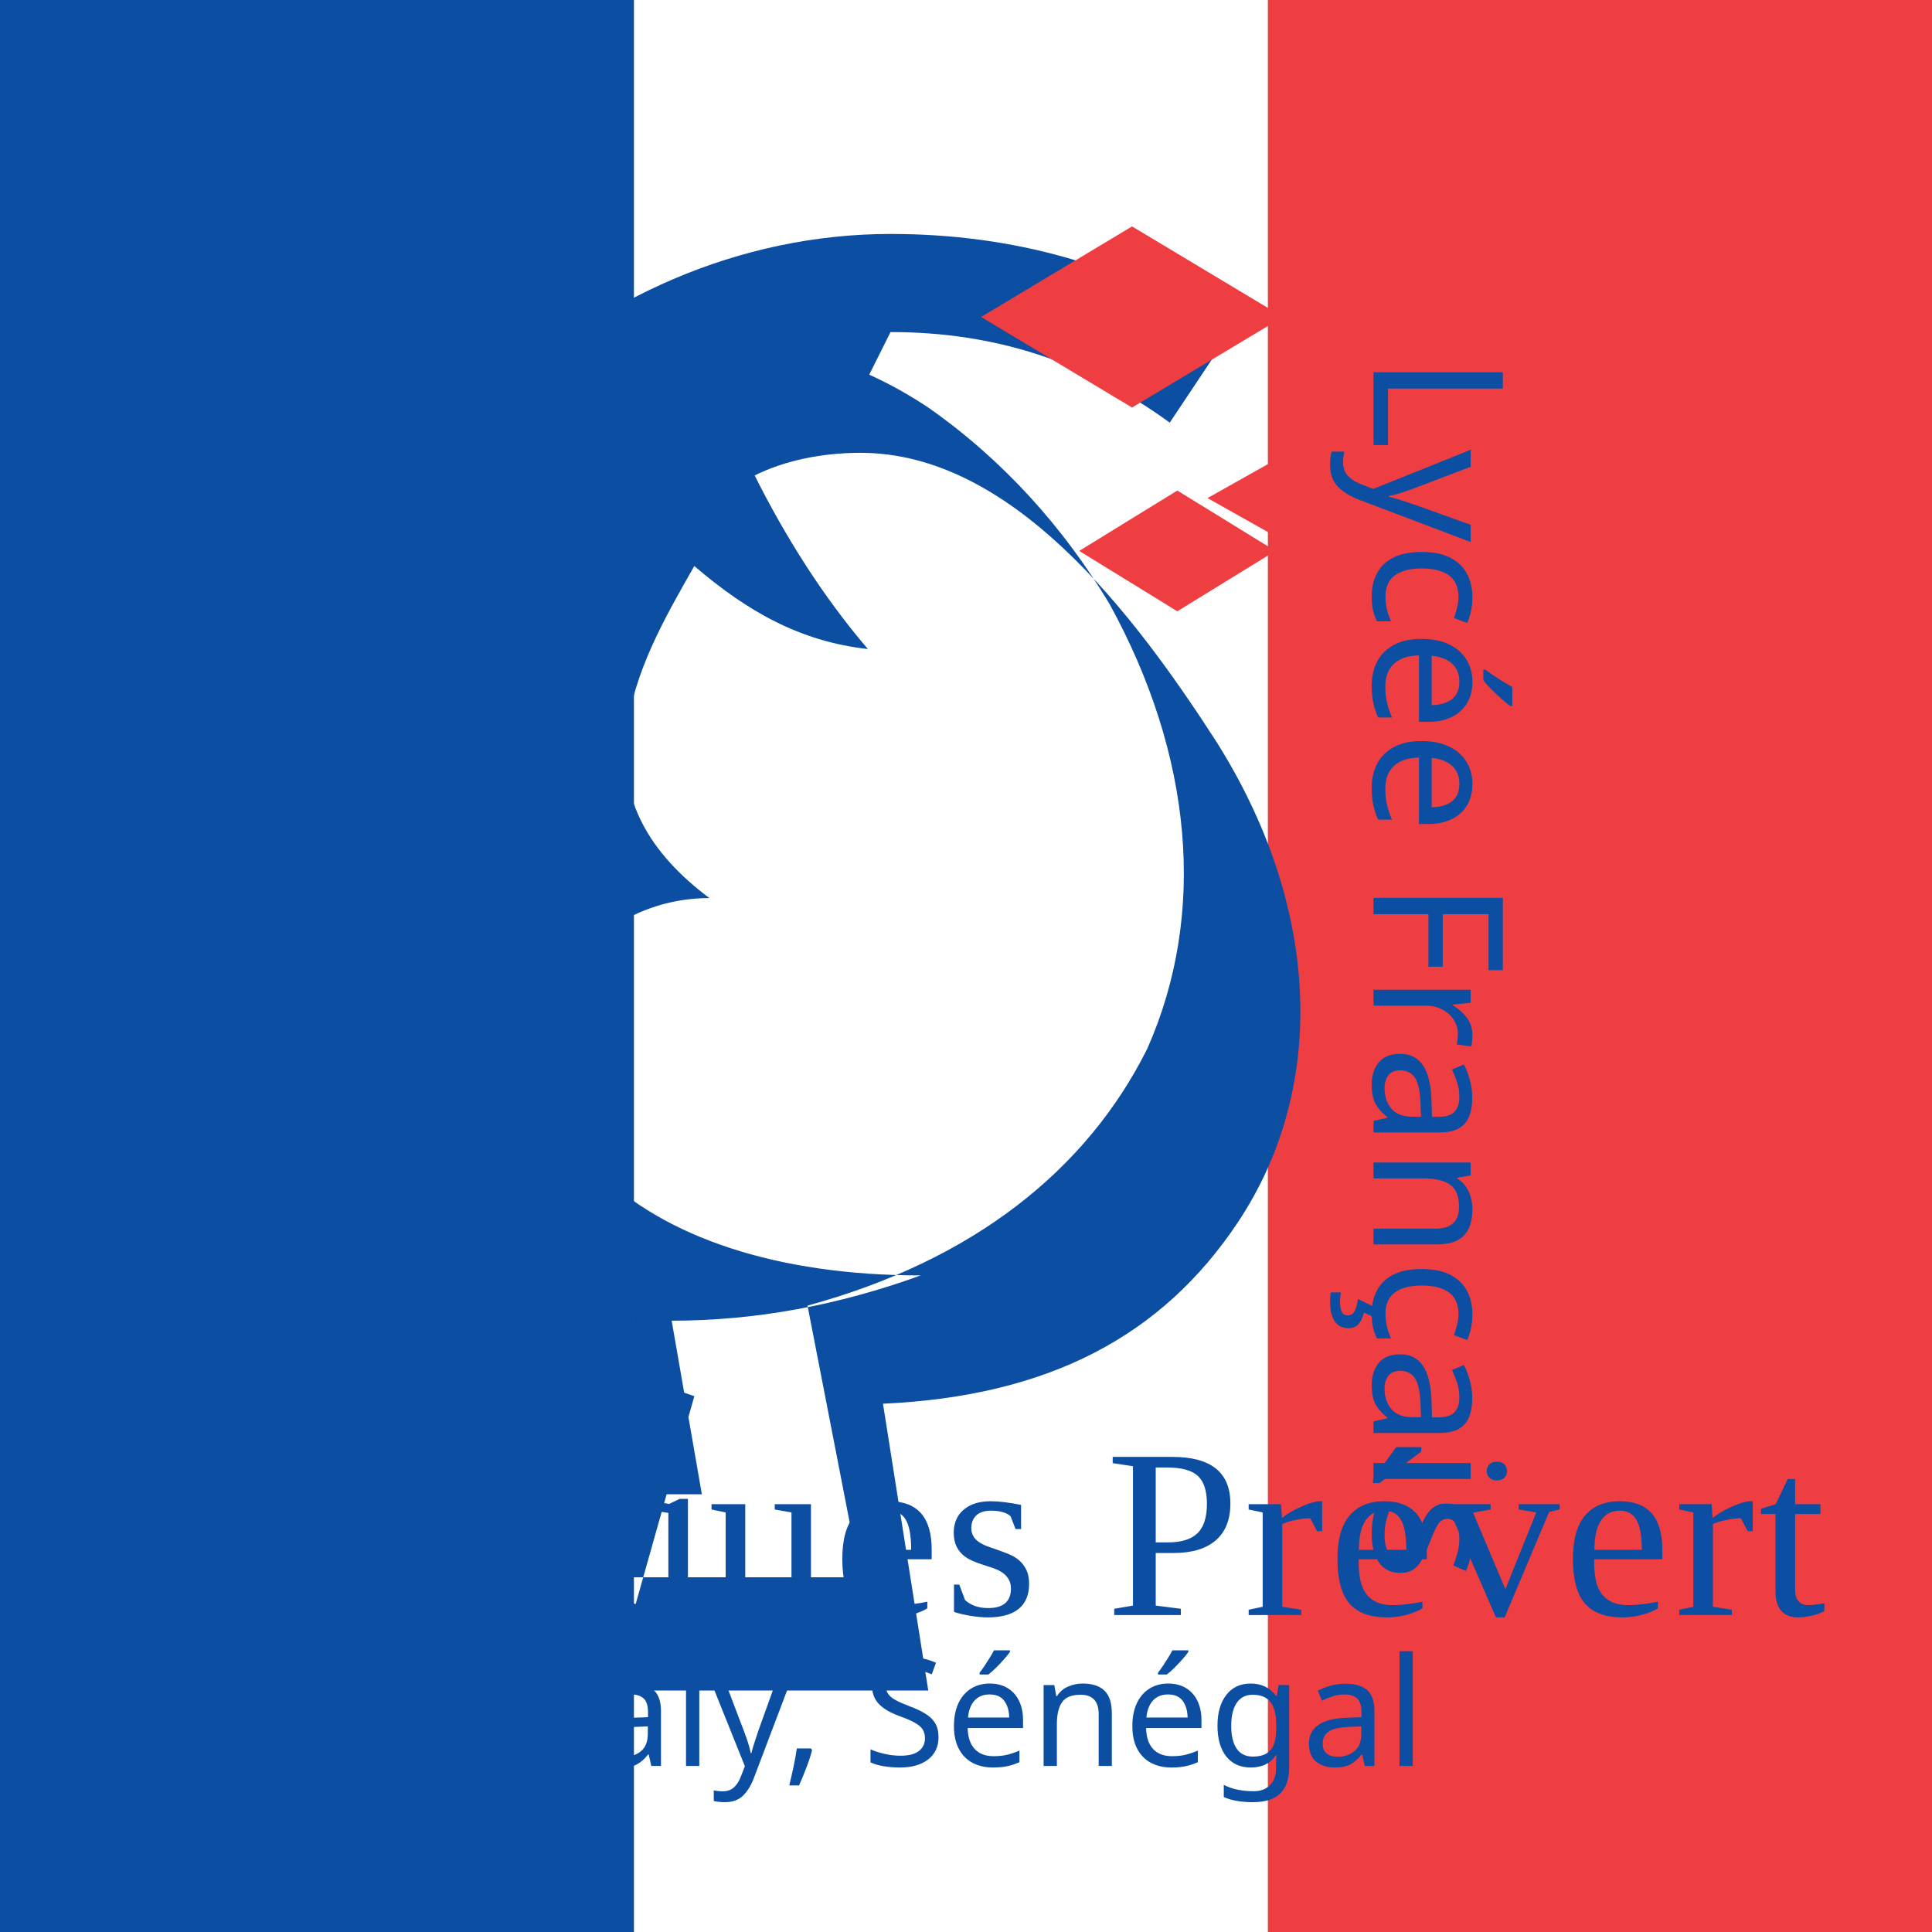
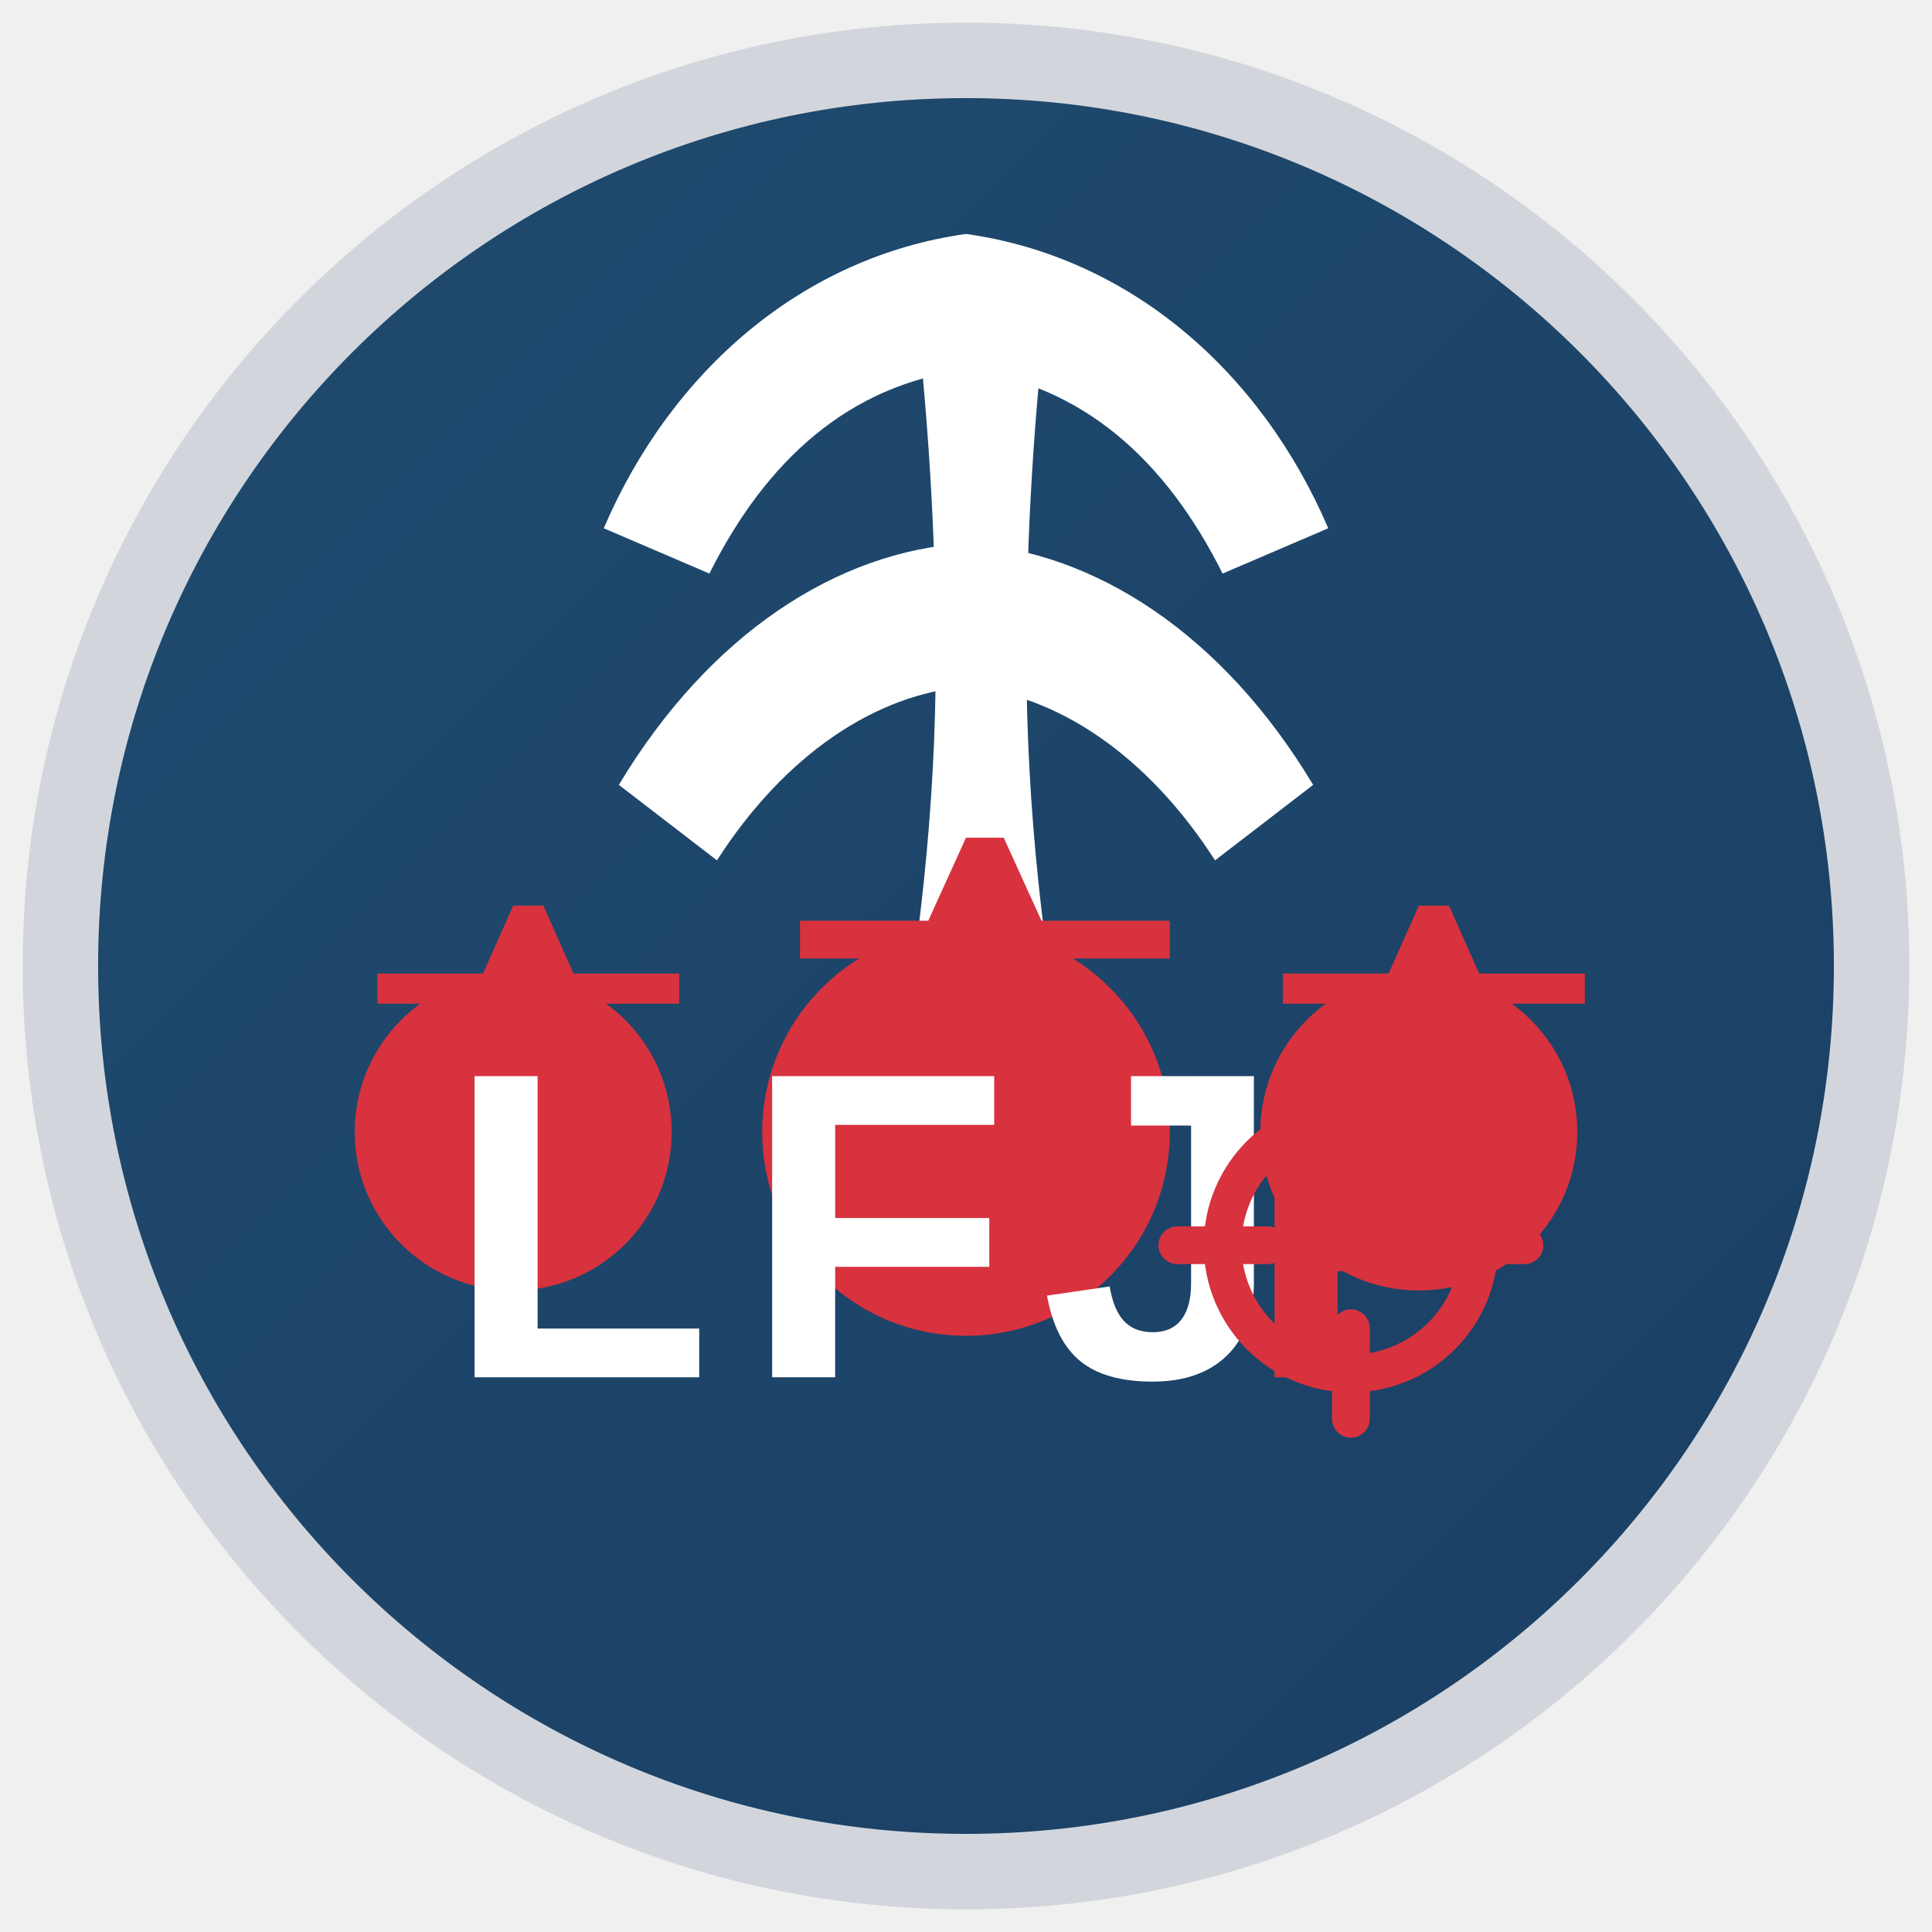
<svg xmlns="http://www.w3.org/2000/svg" viewBox="0 0 512 512" role="img" aria-labelledby="title desc">
-   <rect width="512" height="512" fill="#ffffff" />
-   <rect width="176" height="512" x="0" fill="#0B4EA2" />
-   <rect width="176" height="512" x="168" fill="#ffffff" />
-   <rect width="176" height="512" x="336" fill="#EF3E42" />
-   <path fill="#0B4EA2" d="M220 120c-64 0-122 60-122 132 0 56 32 100 86 118l-22 78h84l-12-76c44-2 74-18 94-48 24-36 22-84-6-128-22-34-54-76-94-76-10 0-20 2-28 6 8 16 18 32 30 46-18-2-32-10-46-22-8 14-16 28-18 44-2 18 6 32 22 44-16 0-30 8-38 20-10 16-8 36 8 52 18 18 48 28 86 28-22 8-44 12-66 12l8 46h-30l12-46c-48-8-86-38-102-84-18-54 6-118 54-152 20-14 44-24 68-24 20 0 40 6 58 18 20 14 36 32 48 52 22 40 26 82 10 118-16 32-46 56-90 68l14 72h-94l28-92c-48-22-78-62-78-112 0-84 72-152 152-152 32 0 62 8 90 26l-16 24c-22-16-46-24-74-24z" />
-   <path fill="#EF3E42" d="M260 84l40-24 40 24-40 24zM320 132l32-18 26 18-26 18zM286 146l26-16 26 16-26 16z" />
-   <text x="364" y="94" font-family="'Raleway', 'Gill Sans', sans-serif" font-size="48" fill="#0B4EA2" transform="rotate(90 364 94)" text-anchor="start">
-     Lycée Français
-   </text>
-   <text x="70" y="428" font-family="'Playfair Display', 'Times New Roman', serif" font-size="64" fill="#0B4EA2" letter-spacing="1">
-     Jacques Prévert
-   </text>
-   <text x="134" y="468" font-family="'Raleway', 'Gill Sans', sans-serif" font-size="40" fill="#0B4EA2">
-     Saly, Sénégal
-   </text>
+   <defs>
+     <linearGradient id="bg" x1="0%" y1="0%" x2="100%" y2="100%">
+       <stop offset="0%" stop-color="#1f4b6f" />
+       <stop offset="100%" stop-color="#1b3f64" />
+     </linearGradient>
+   </defs>
+   <circle cx="256" cy="256" r="240" fill="url(#bg)" stroke="#d2d6dc" stroke-width="20" />
+   <g fill="#ffffff" transform="translate(256 150)">
+     <path d="M-20 142c7.5-38 12-78 12-118 0-32-2-65-6-98 6-4 12-6 18-6s12 2 18 6c-4 33-6 66-6 98 0 40 4.5 80 12 118h-48z" />
+     <path d="M-96-10c18-42 53-72 96-78 43 6 78 36 96 78l-28 12c-15-30-37-50-68-54-31 4-53 24-68 54l-28-12z" />
+     <path d="M-92 58c24-40 58-62 92-64 34 2 68 24 92 64l-26 20c-18-28-42-44-66-46-24 2-48 18-66 46l-26-20z" />
+   </g>
+   <g fill="#d7323e" transform="translate(256 300)">
+     <g transform="translate(-120 0)">
+       <circle r="42" />
+       <path d="M0-60h8l8 18h28v8h-28l-8 18h-8l-8-18h-28v-8h28l8-18z" />
+     </g>
+     <g>
+       <circle r="54" />
+       <path d="M0-78h10l10 22h34v10h-34l-10 22h-10l-10-22h-34v-10h34l10-22z" />
+     </g>
+     <g transform="translate(120 0)">
+       <circle r="42" />
+       <path d="M0-60h8l8 18h28v8h-28l-8 18h-8l-8-18h-28v-8h28l8-18z" />
+     </g>
+   </g>
+   <g font-family="'Montserrat', 'Helvetica Neue', Arial, sans-serif" font-weight="700" font-size="116" letter-spacing="8">
+     <text x="118" y="365" fill="#ffffff">LFJ</text>
+     <text x="330" y="365" fill="#d7323e">P</text>
+   </g>
+   <g stroke="#d7323e" stroke-width="10" stroke-linecap="round" fill="none" transform="translate(358 330)">
+     <circle r="34" />
+     <path d="M0-46v24M0 46v-24M-46 0h24M46 0h-24" />
+   </g>
</svg>
